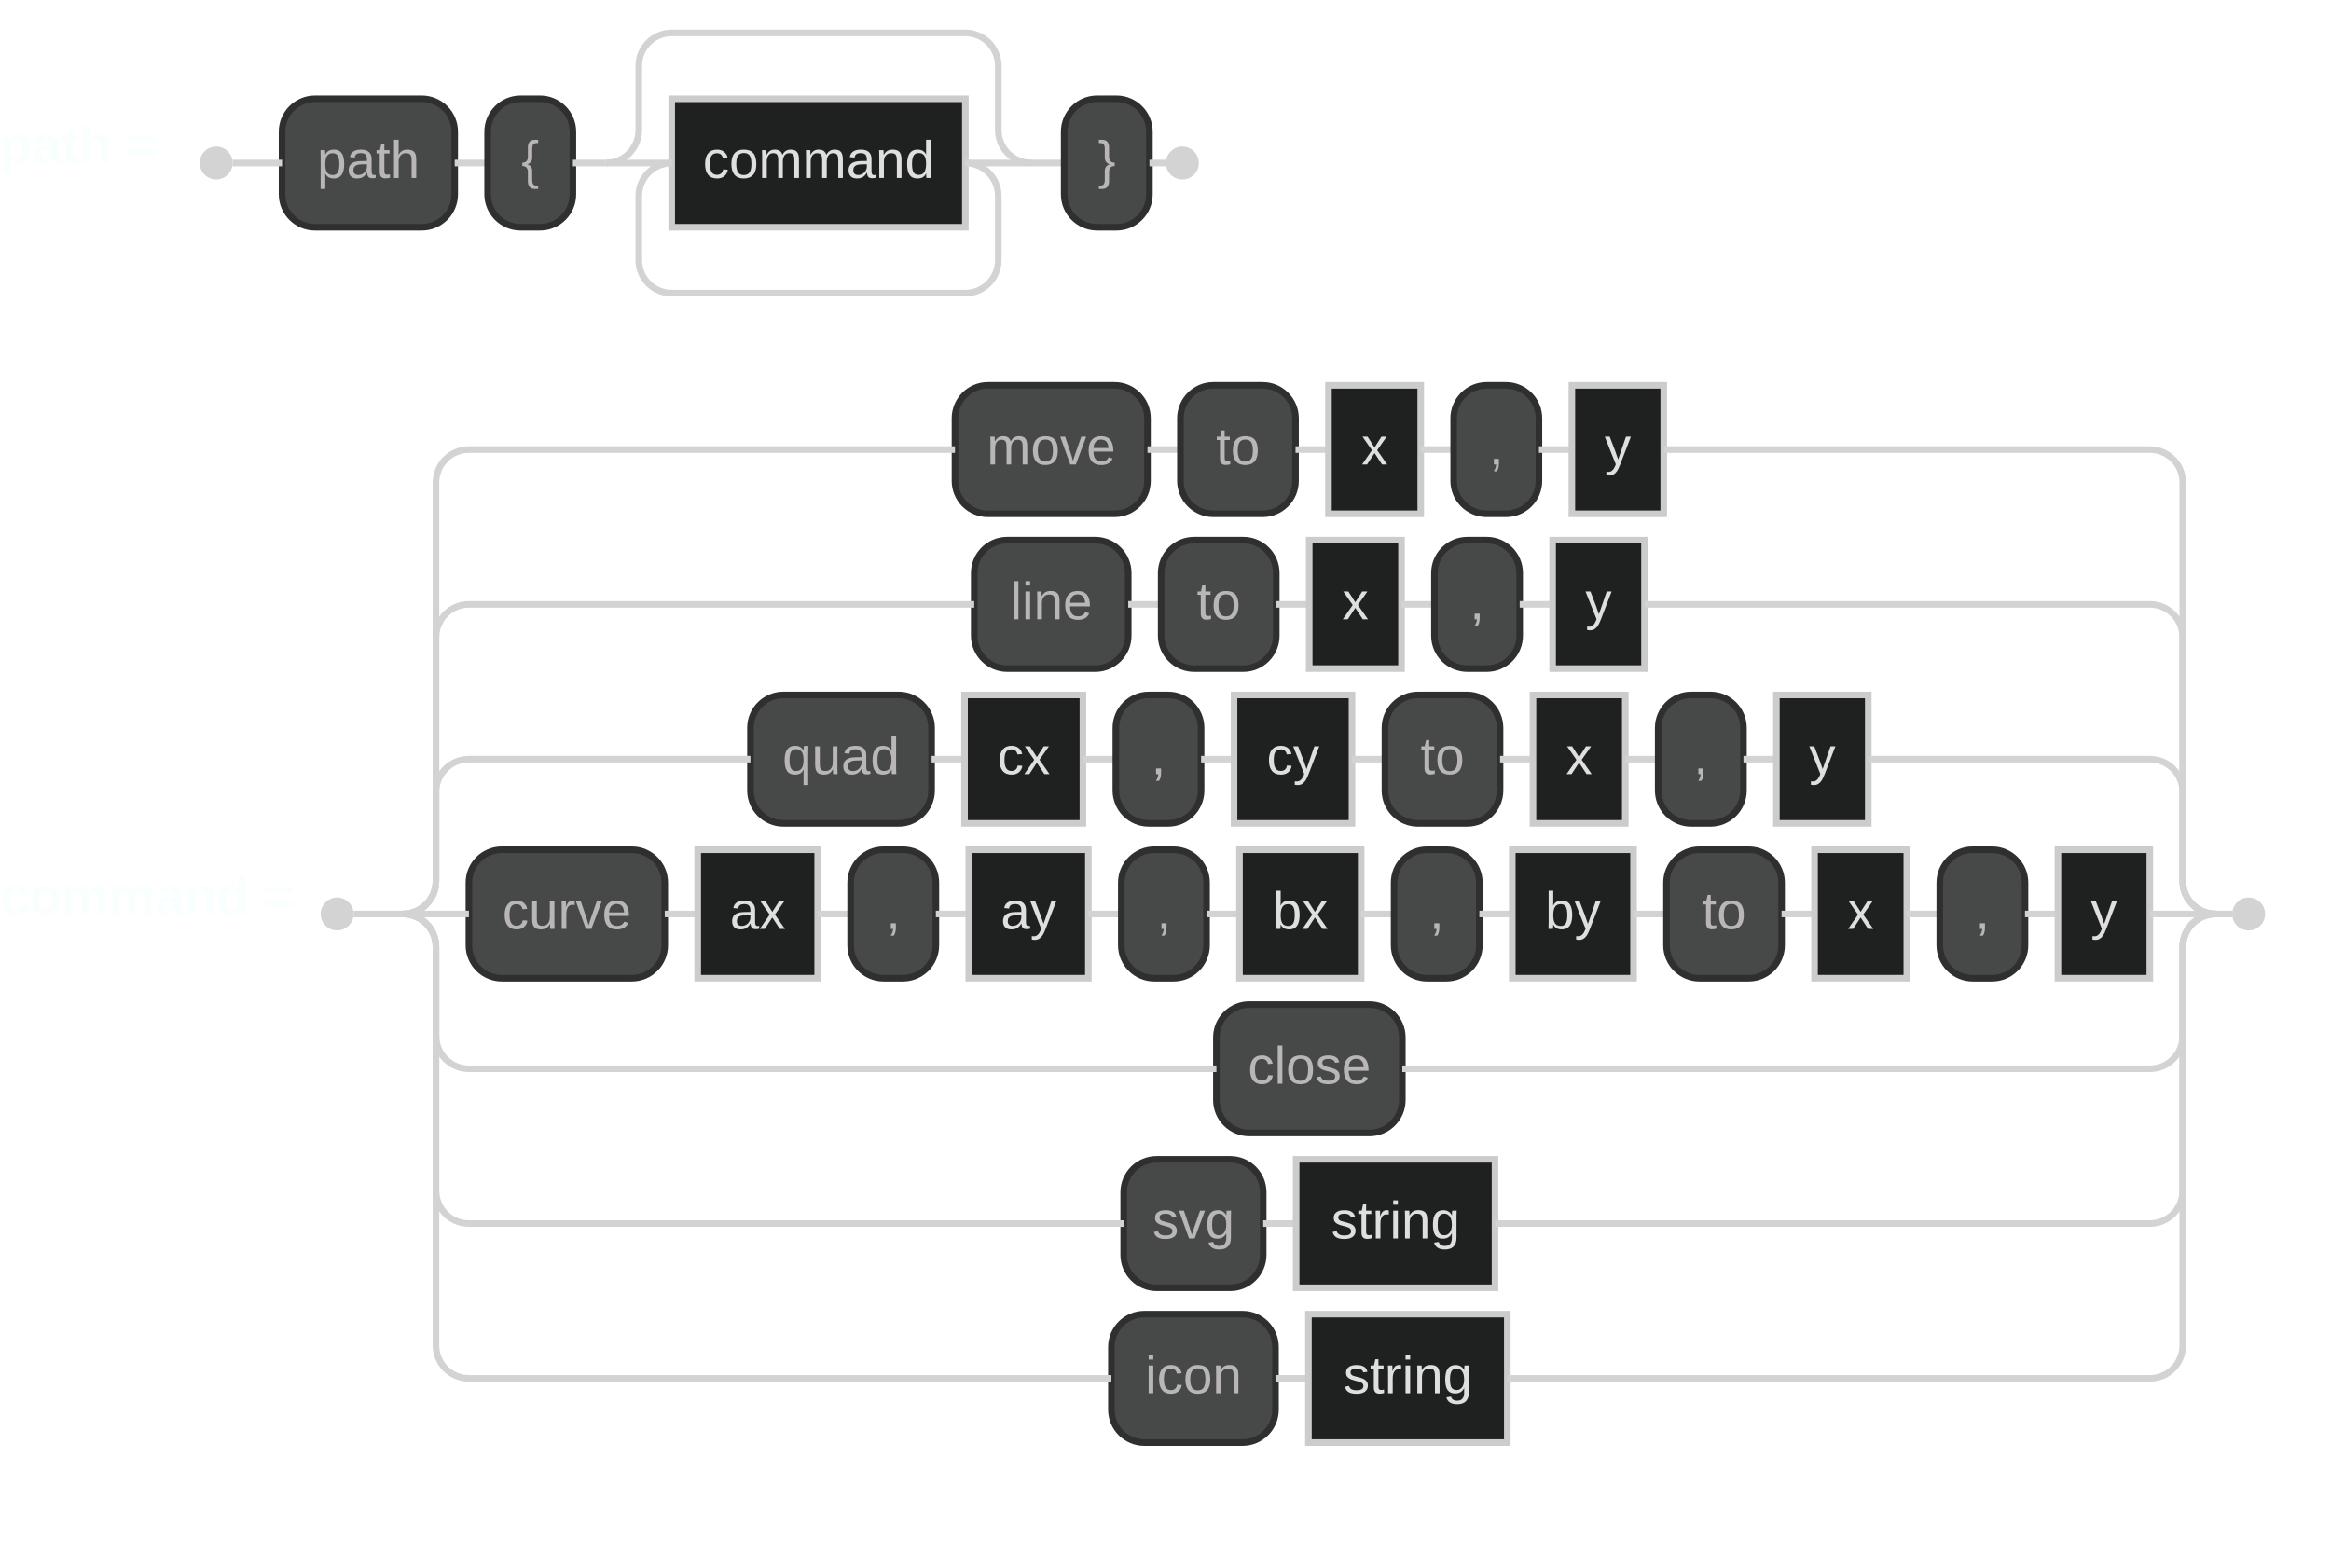
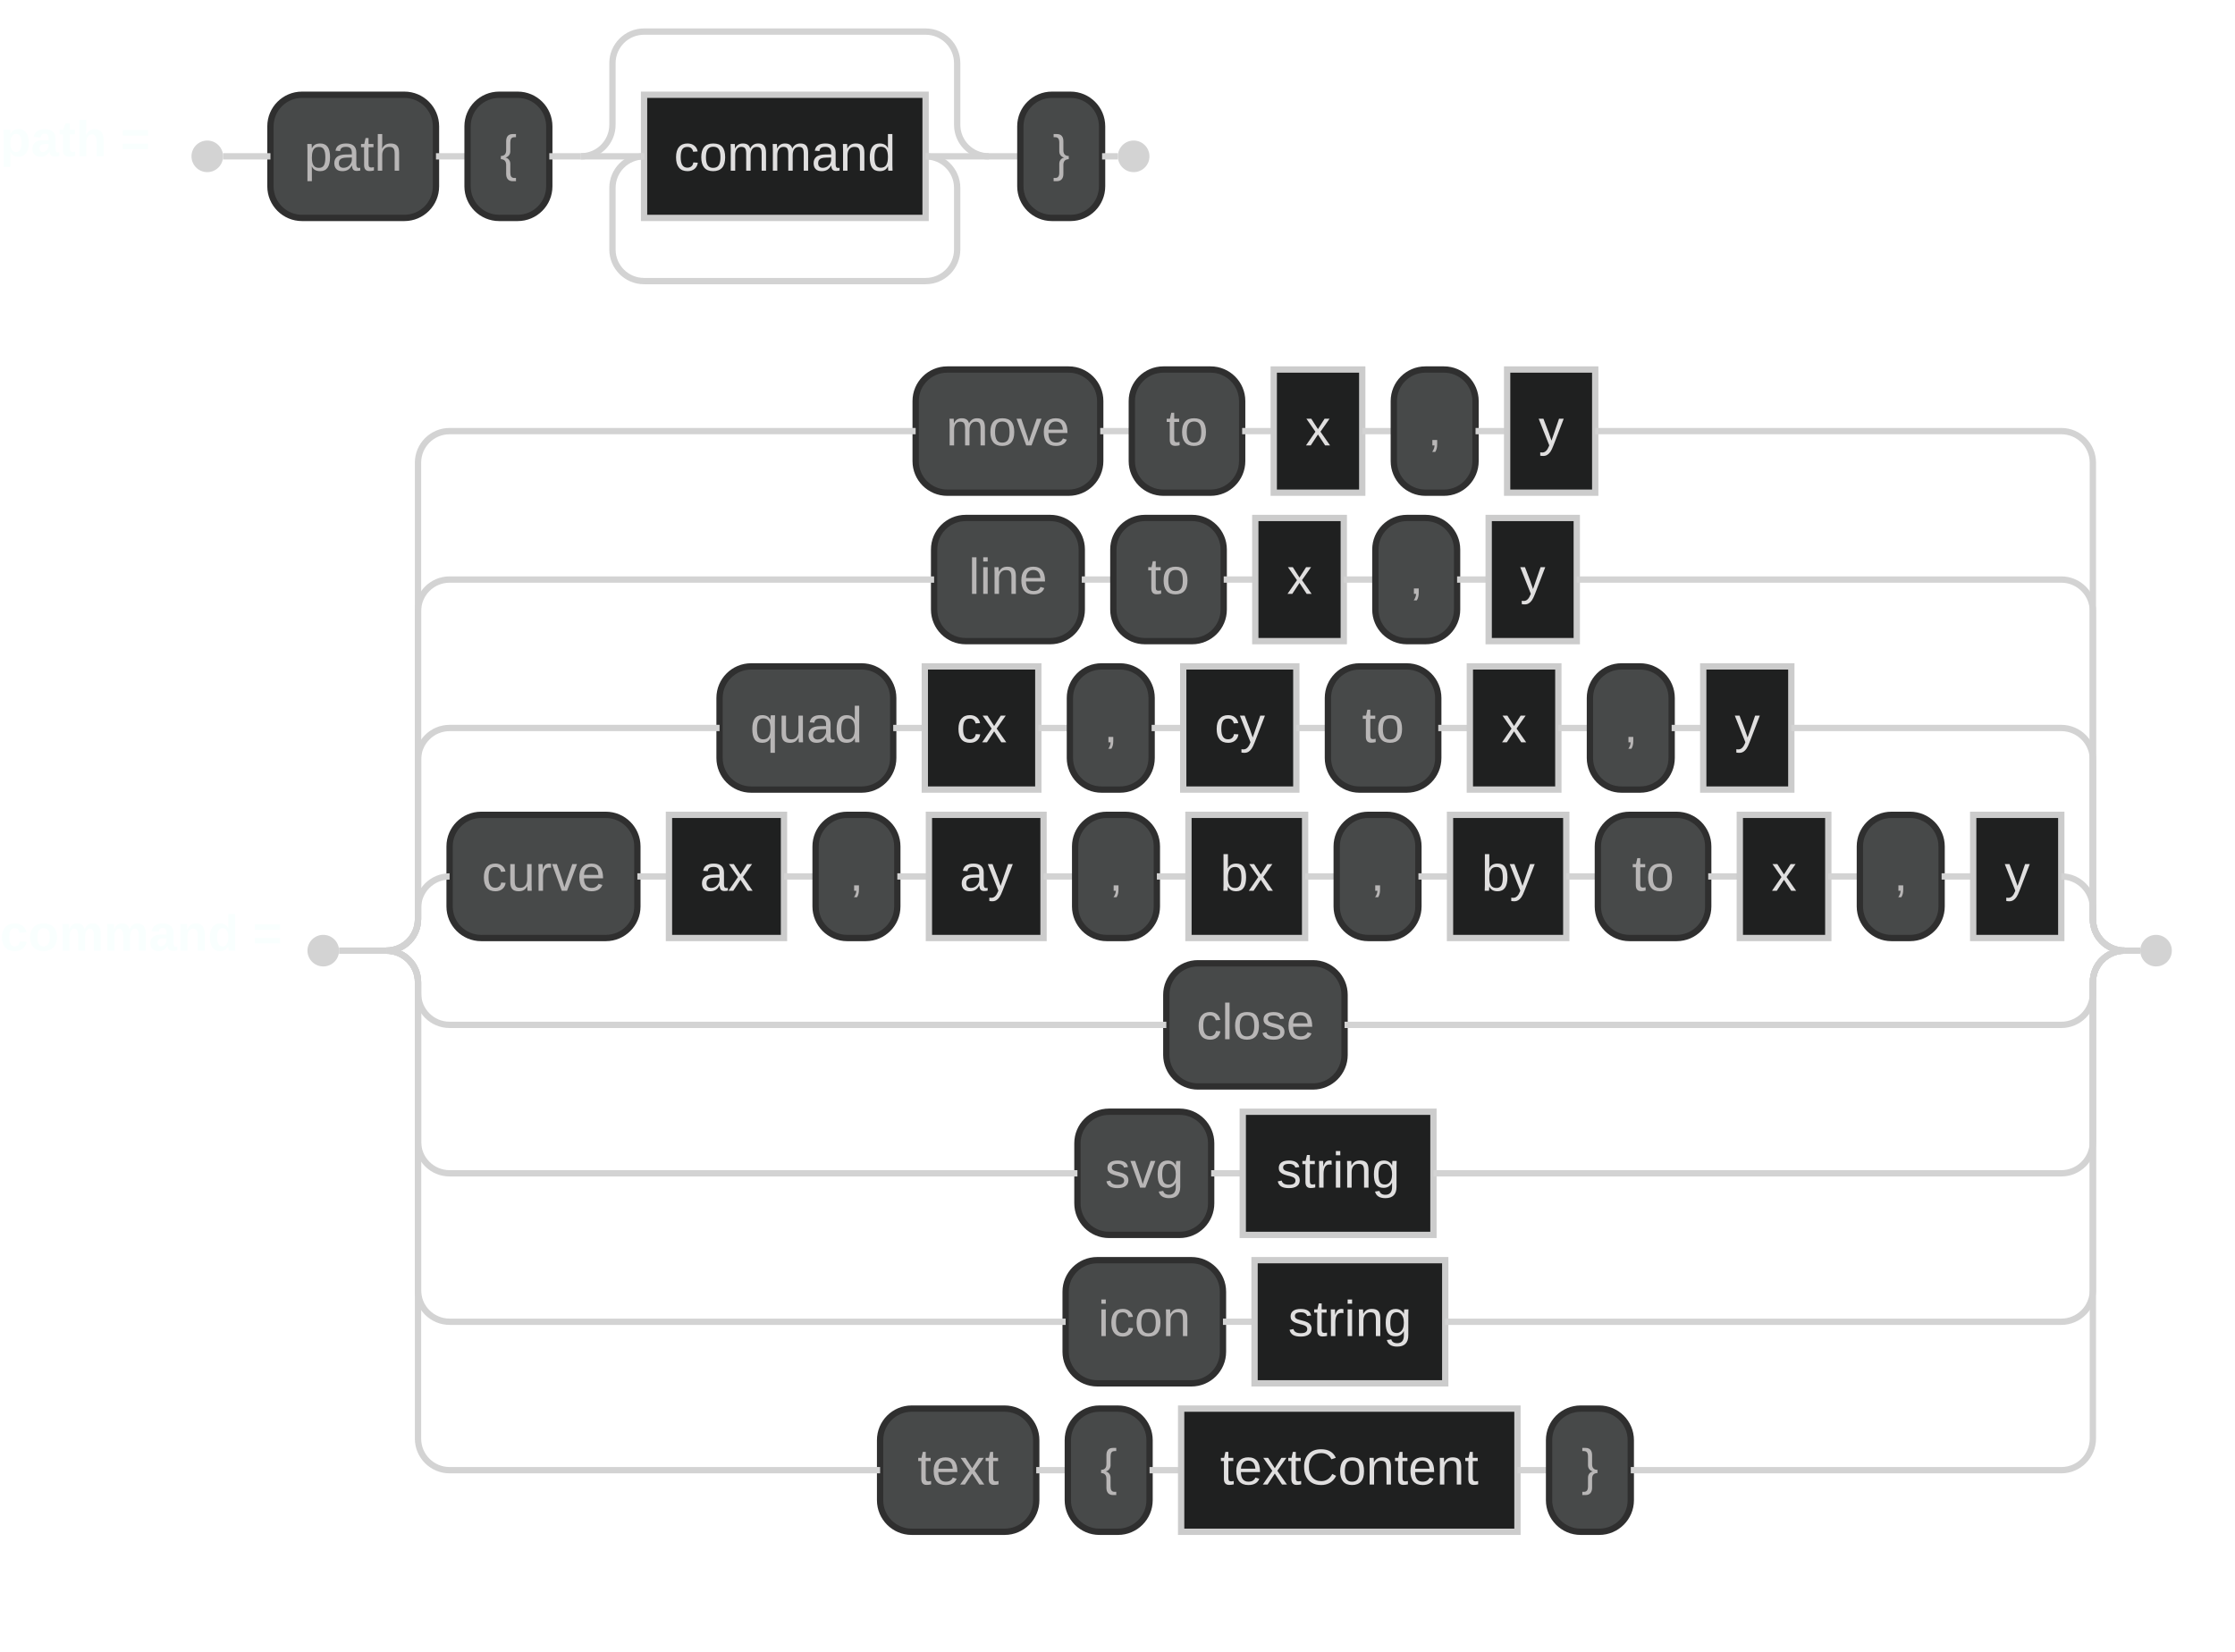
- <svg xmlns="http://www.w3.org/2000/svg" id="my-svg" width="100%" class="railroad-diagram" style="max-width: 707.609px; background-color: transparent;" viewBox="0 0 707.609 476" role="graphics-document document" aria-roledescription="railroadEbnf">
+ <svg xmlns="http://www.w3.org/2000/svg" id="my-svg" width="100%" class="railroad-diagram" style="max-width: 707.609px; background-color: transparent;" viewBox="0 0 707.609 523" role="graphics-document document" aria-roledescription="railroadEbnf">
  <style>#my-svg{font-family:"trebuchet ms",verdana,arial,sans-serif;font-size:16px;fill:#ccc;}@keyframes edge-animation-frame{from{stroke-dashoffset:0;}}@keyframes dash{to{stroke-dashoffset:0;}}#my-svg .edge-animation-slow{stroke-dasharray:9,5!important;stroke-dashoffset:900;animation:dash 50s linear infinite;stroke-linecap:round;}#my-svg .edge-animation-fast{stroke-dasharray:9,5!important;stroke-dashoffset:900;animation:dash 20s linear infinite;stroke-linecap:round;}#my-svg .error-icon{fill:#a44141;}#my-svg .error-text{fill:#ddd;stroke:#ddd;}#my-svg .edge-thickness-normal{stroke-width:1px;}#my-svg .edge-thickness-thick{stroke-width:3.5px;}#my-svg .edge-pattern-solid{stroke-dasharray:0;}#my-svg .edge-thickness-invisible{stroke-width:0;fill:none;}#my-svg .edge-pattern-dashed{stroke-dasharray:3;}#my-svg .edge-pattern-dotted{stroke-dasharray:2;}#my-svg .marker{fill:lightgrey;stroke:lightgrey;}#my-svg .marker.cross{stroke:lightgrey;}#my-svg svg{font-family:"trebuchet ms",verdana,arial,sans-serif;font-size:16px;}#my-svg p{margin:0;}#my-svg .railroad-diagram{font-family:"trebuchet ms",verdana,arial,sans-serif;font-size:16px;}#my-svg .railroad-terminal rect{fill:hsl(180, 1.587%, 28.353%);stroke:hsl(180, 0%, 18.353%);stroke-width:2px;}#my-svg .railroad-terminal text{fill:rgb(183.848, 181.552, 181.552);font-family:"trebuchet ms",verdana,arial,sans-serif;font-size:16px;text-anchor:middle;dominant-baseline:middle;}#my-svg .railroad-nonterminal rect{fill:#1f2020;stroke:#cccccc;stroke-width:2px;}#my-svg .railroad-nonterminal text{fill:#e0dfdf;font-family:"trebuchet ms",verdana,arial,sans-serif;font-size:16px;text-anchor:middle;dominant-baseline:middle;}#my-svg .railroad-line{stroke:lightgrey;stroke-width:2px;fill:none;}#my-svg .railroad-start circle,#my-svg .railroad-end circle{fill:lightgrey;}#my-svg .railroad-comment ellipse{fill:#181818;stroke:hsl(20, 0%, 2.353%);stroke-width:2px;}#my-svg .railroad-comment text{fill:rgb(223, 223.667, 224);font-style:italic;font-family:"trebuchet ms",verdana,arial,sans-serif;font-size:16px;text-anchor:middle;dominant-baseline:middle;}#my-svg .railroad-special rect{fill:hsl(20, 1.587%, 12.353%);stroke:hsl(20, 0%, 2.353%);stroke-width:2px;stroke-dasharray:5,3;}#my-svg .railroad-special text{fill:#e0dfdf;font-family:"trebuchet ms",verdana,arial,sans-serif;font-size:16px;text-anchor:middle;dominant-baseline:middle;}#my-svg .railroad-rule-name{font-weight:bold;fill:#F9FFFE;font-family:"trebuchet ms",verdana,arial,sans-serif;font-size:16px;}#my-svg .node .neo-node{stroke:#ccc;}#my-svg [data-look="neo"].node rect,#my-svg [data-look="neo"].cluster rect,#my-svg [data-look="neo"].node polygon{stroke:url(#my-svg-gradient);filter:drop-shadow( 1px 2px 2px rgba(185,185,185,1));}#my-svg [data-look="neo"].swimlane.cluster rect{filter:none;}#my-svg [data-look="neo"].node path{stroke:url(#my-svg-gradient);stroke-width:1px;}#my-svg [data-look="neo"].node .outer-path{filter:drop-shadow( 1px 2px 2px rgba(185,185,185,1));}#my-svg [data-look="neo"].node .neo-line path{stroke:#ccc;filter:none;}#my-svg [data-look="neo"].node circle{stroke:url(#my-svg-gradient);filter:drop-shadow( 1px 2px 2px rgba(185,185,185,1));}#my-svg [data-look="neo"].node circle .state-start{fill:#000000;}#my-svg [data-look="neo"].icon-shape .icon{fill:url(#my-svg-gradient);filter:drop-shadow( 1px 2px 2px rgba(185,185,185,1));}#my-svg [data-look="neo"].icon-shape .icon-neo path{stroke:url(#my-svg-gradient);filter:drop-shadow( 1px 2px 2px rgba(185,185,185,1));}#my-svg :root{--mermaid-font-family:"trebuchet ms",verdana,arial,sans-serif;}</style>
  <g />
  <g class="railroad-rule" transform="translate(0, 10)">
    <g transform="translate(85.625, 0)">
      <g class="railroad-sequence">
        <g class="railroad-terminal" transform="translate(0, 20)">
          <rect x="0" y="0" width="52.406" height="39" rx="10" ry="10" />
          <text x="26.203" y="19.5">path</text>
        </g>
        <path class="railroad-line" d="M 52.406 39.5 L 62.406 39.5" />
        <g class="railroad-terminal" transform="translate(62.40625, 20)">
          <rect x="0" y="0" width="25.875" height="39" rx="10" ry="10" />
          <text x="12.938" y="19.5">{</text>
        </g>
        <path class="railroad-line" d="M 88.281 39.5 L 98.281 39.5" />
        <g class="railroad-repetition" transform="translate(98.28125, 0)">
          <g class="railroad-nonterminal" transform="translate(20, 20)">
            <rect x="0" y="0" width="89.141" height="39" />
            <text x="44.57" y="19.5">command</text>
          </g>
          <path class="railroad-line" d="M 0 39.5 L 20 39.5" />
          <path class="railroad-line" d="M 109.141 39.5 L 129.141 39.5" />
          <path class="railroad-line" d="M 109.141 39.5 A 10 10 0 0 1 119.141 49.5 L 119.141 69 A 10 10 0 0 1 109.141 79 L 20 79 A 10 10 0 0 1 10 69 L 10 49.5 A 10 10 0 0 1 20 39.5" />
          <path class="railroad-line" d="M 0 39.5 A 10 10 0 0 0 10 29.5 L 10 10 A 10 10 0 0 1 20 0 L 109.141 0 A 10 10 0 0 1 119.141 10 L 119.141 29.5 A 10 10 0 0 0 129.141 39.5" />
        </g>
        <path class="railroad-line" d="M 227.422 39.5 L 237.422 39.5" />
        <g class="railroad-terminal" transform="translate(237.4219, 20)">
          <rect x="0" y="0" width="25.875" height="39" rx="10" ry="10" />
          <text x="12.938" y="19.5">}</text>
        </g>
      </g>
    </g>
    <g class="railroad-rule-name-group">
      <text class="railroad-rule-name" x="0" y="39.5">path =</text>
    </g>
    <g class="railroad-start">
      <circle cx="65.625" cy="39.5" r="5" />
    </g>
    <g class="railroad-end">
      <circle cx="358.922" cy="39.5" r="5" />
    </g>
    <path class="railroad-line" d="M 70.625 39.5 L 85.625 39.5" />
    <path class="railroad-line" d="M 348.922 39.5 L 353.922 39.5" />
  </g>
  <g class="railroad-rule" transform="translate(0, 117)">
    <g transform="translate(122.3438, 0)">
      <g class="railroad-choice">
        <g class="railroad-sequence" transform="translate(167.5547, 0)">
          <g class="railroad-terminal" transform="translate(0, 0)">
            <rect x="0" y="0" width="58.438" height="39" rx="10" ry="10" />
            <text x="29.219" y="19.5">move</text>
          </g>
          <path class="railroad-line" d="M 58.438 19.5 L 68.438 19.5" />
          <g class="railroad-terminal" transform="translate(68.4375, 0)">
            <rect x="0" y="0" width="34.938" height="39" rx="10" ry="10" />
            <text x="17.469" y="19.5">to</text>
          </g>
          <path class="railroad-line" d="M 103.375 19.5 L 113.375 19.5" />
          <g class="railroad-nonterminal" transform="translate(113.375, 0)">
            <rect x="0" y="0" width="28.016" height="39" />
            <text x="14.008" y="19.5">x</text>
          </g>
          <path class="railroad-line" d="M 141.391 19.5 L 151.391 19.5" />
          <g class="railroad-terminal" transform="translate(151.3906, 0)">
            <rect x="0" y="0" width="25.875" height="39" rx="10" ry="10" />
            <text x="12.938" y="19.5">,</text>
          </g>
          <path class="railroad-line" d="M 177.266 19.5 L 187.266 19.5" />
          <g class="railroad-nonterminal" transform="translate(187.2656, 0)">
            <rect x="0" y="0" width="27.891" height="39" />
            <text x="13.945" y="19.5">y</text>
          </g>
        </g>
-         <path class="railroad-line" d="M 0 160.5 A 10 10 0 0 0 10 150.5 L 10 29.5 A 10 10 0 0 1 20 19.5 L 167.555 19.5" />
-         <path class="railroad-line" d="M 382.711 19.5 L 530.266 19.5 A 10 10 0 0 1 540.266 29.5 L 540.266 150.5 A 10 10 0 0 0 550.266 160.5" />
+         <path class="railroad-line" d="M 0 184 A 10 10 0 0 0 10 174 L 10 29.5 A 10 10 0 0 1 20 19.5 L 167.555 19.5" />
+         <path class="railroad-line" d="M 382.711 19.5 L 530.266 19.5 A 10 10 0 0 1 540.266 29.5 L 540.266 174 A 10 10 0 0 0 550.266 184" />
        <g class="railroad-sequence" transform="translate(173.3984, 47)">
          <g class="railroad-terminal" transform="translate(0, 0)">
            <rect x="0" y="0" width="46.75" height="39" rx="10" ry="10" />
            <text x="23.375" y="19.5">line</text>
          </g>
          <path class="railroad-line" d="M 46.75 19.5 L 56.75 19.5" />
          <g class="railroad-terminal" transform="translate(56.75, 0)">
            <rect x="0" y="0" width="34.938" height="39" rx="10" ry="10" />
            <text x="17.469" y="19.5">to</text>
          </g>
          <path class="railroad-line" d="M 91.688 19.5 L 101.688 19.5" />
          <g class="railroad-nonterminal" transform="translate(101.6875, 0)">
            <rect x="0" y="0" width="28.016" height="39" />
            <text x="14.008" y="19.5">x</text>
          </g>
          <path class="railroad-line" d="M 129.703 19.5 L 139.703 19.5" />
          <g class="railroad-terminal" transform="translate(139.7031, 0)">
            <rect x="0" y="0" width="25.875" height="39" rx="10" ry="10" />
            <text x="12.938" y="19.5">,</text>
          </g>
          <path class="railroad-line" d="M 165.578 19.5 L 175.578 19.5" />
          <g class="railroad-nonterminal" transform="translate(175.5781, 0)">
            <rect x="0" y="0" width="27.891" height="39" />
            <text x="13.945" y="19.5">y</text>
          </g>
        </g>
-         <path class="railroad-line" d="M 0 160.5 A 10 10 0 0 0 10 150.5 L 10 76.5 A 10 10 0 0 1 20 66.5 L 173.398 66.5" />
-         <path class="railroad-line" d="M 376.867 66.5 L 530.266 66.5 A 10 10 0 0 1 540.266 76.5 L 540.266 150.5 A 10 10 0 0 0 550.266 160.5" />
+         <path class="railroad-line" d="M 0 184 A 10 10 0 0 0 10 174 L 10 76.5 A 10 10 0 0 1 20 66.5 L 173.398 66.5" />
+         <path class="railroad-line" d="M 376.867 66.5 L 530.266 66.5 A 10 10 0 0 1 540.266 76.5 L 540.266 174 A 10 10 0 0 0 550.266 184" />
        <g class="railroad-sequence" transform="translate(105.4688, 94)">
          <g class="railroad-terminal" transform="translate(0, 0)">
            <rect x="0" y="0" width="54.984" height="39" rx="10" ry="10" />
            <text x="27.492" y="19.5">quad</text>
          </g>
          <path class="railroad-line" d="M 54.984 19.5 L 64.984 19.5" />
          <g class="railroad-nonterminal" transform="translate(64.98438, 0)">
            <rect x="0" y="0" width="35.938" height="39" />
            <text x="17.969" y="19.5">cx</text>
          </g>
          <path class="railroad-line" d="M 100.922 19.5 L 110.922 19.5" />
          <g class="railroad-terminal" transform="translate(110.9219, 0)">
            <rect x="0" y="0" width="25.875" height="39" rx="10" ry="10" />
            <text x="12.938" y="19.5">,</text>
          </g>
          <path class="railroad-line" d="M 136.797 19.5 L 146.797 19.5" />
          <g class="railroad-nonterminal" transform="translate(146.7969, 0)">
            <rect x="0" y="0" width="35.812" height="39" />
            <text x="17.906" y="19.5">cy</text>
          </g>
          <path class="railroad-line" d="M 182.609 19.5 L 192.609 19.5" />
          <g class="railroad-terminal" transform="translate(192.6094, 0)">
            <rect x="0" y="0" width="34.938" height="39" rx="10" ry="10" />
            <text x="17.469" y="19.5">to</text>
          </g>
          <path class="railroad-line" d="M 227.547 19.5 L 237.547 19.5" />
          <g class="railroad-nonterminal" transform="translate(237.5469, 0)">
            <rect x="0" y="0" width="28.016" height="39" />
            <text x="14.008" y="19.5">x</text>
          </g>
          <path class="railroad-line" d="M 265.562 19.5 L 275.562 19.5" />
          <g class="railroad-terminal" transform="translate(275.5625, 0)">
            <rect x="0" y="0" width="25.875" height="39" rx="10" ry="10" />
            <text x="12.938" y="19.5">,</text>
          </g>
          <path class="railroad-line" d="M 301.438 19.5 L 311.438 19.5" />
          <g class="railroad-nonterminal" transform="translate(311.4375, 0)">
            <rect x="0" y="0" width="27.891" height="39" />
            <text x="13.945" y="19.5">y</text>
          </g>
        </g>
-         <path class="railroad-line" d="M 0 160.5 A 10 10 0 0 0 10 150.5 L 10 123.5 A 10 10 0 0 1 20 113.5 L 105.469 113.5" />
-         <path class="railroad-line" d="M 444.797 113.5 L 530.266 113.5 A 10 10 0 0 1 540.266 123.5 L 540.266 150.5 A 10 10 0 0 0 550.266 160.5" />
+         <path class="railroad-line" d="M 0 184 A 10 10 0 0 0 10 174 L 10 123.5 A 10 10 0 0 1 20 113.5 L 105.469 113.5" />
+         <path class="railroad-line" d="M 444.797 113.5 L 530.266 113.5 A 10 10 0 0 1 540.266 123.5 L 540.266 174 A 10 10 0 0 0 550.266 184" />
        <g class="railroad-sequence" transform="translate(20, 141)">
          <g class="railroad-terminal" transform="translate(0, 0)">
            <rect x="0" y="0" width="59.453" height="39" rx="10" ry="10" />
            <text x="29.727" y="19.5">curve</text>
          </g>
          <path class="railroad-line" d="M 59.453 19.5 L 69.453 19.5" />
          <g class="railroad-nonterminal" transform="translate(69.45312, 0)">
            <rect x="0" y="0" width="36.422" height="39" />
            <text x="18.211" y="19.5">ax</text>
          </g>
          <path class="railroad-line" d="M 105.875 19.5 L 115.875 19.5" />
          <g class="railroad-terminal" transform="translate(115.875, 0)">
            <rect x="0" y="0" width="25.875" height="39" rx="10" ry="10" />
            <text x="12.938" y="19.5">,</text>
          </g>
          <path class="railroad-line" d="M 141.75 19.5 L 151.75 19.5" />
          <g class="railroad-nonterminal" transform="translate(151.75, 0)">
            <rect x="0" y="0" width="36.297" height="39" />
            <text x="18.148" y="19.5">ay</text>
          </g>
          <path class="railroad-line" d="M 188.047 19.5 L 198.047 19.5" />
          <g class="railroad-terminal" transform="translate(198.0469, 0)">
            <rect x="0" y="0" width="25.875" height="39" rx="10" ry="10" />
            <text x="12.938" y="19.5">,</text>
          </g>
          <path class="railroad-line" d="M 223.922 19.5 L 233.922 19.5" />
          <g class="railroad-nonterminal" transform="translate(233.9219, 0)">
            <rect x="0" y="0" width="36.938" height="39" />
            <text x="18.469" y="19.5">bx</text>
          </g>
          <path class="railroad-line" d="M 270.859 19.5 L 280.859 19.5" />
          <g class="railroad-terminal" transform="translate(280.8594, 0)">
            <rect x="0" y="0" width="25.875" height="39" rx="10" ry="10" />
            <text x="12.938" y="19.5">,</text>
          </g>
          <path class="railroad-line" d="M 306.734 19.5 L 316.734 19.5" />
          <g class="railroad-nonterminal" transform="translate(316.7344, 0)">
            <rect x="0" y="0" width="36.812" height="39" />
            <text x="18.406" y="19.5">by</text>
          </g>
          <path class="railroad-line" d="M 353.547 19.5 L 363.547 19.5" />
          <g class="railroad-terminal" transform="translate(363.5469, 0)">
            <rect x="0" y="0" width="34.938" height="39" rx="10" ry="10" />
            <text x="17.469" y="19.5">to</text>
          </g>
          <path class="railroad-line" d="M 398.484 19.5 L 408.484 19.5" />
          <g class="railroad-nonterminal" transform="translate(408.4844, 0)">
            <rect x="0" y="0" width="28.016" height="39" />
            <text x="14.008" y="19.5">x</text>
          </g>
          <path class="railroad-line" d="M 436.5 19.5 L 446.5 19.5" />
          <g class="railroad-terminal" transform="translate(446.5, 0)">
            <rect x="0" y="0" width="25.875" height="39" rx="10" ry="10" />
            <text x="12.938" y="19.5">,</text>
          </g>
          <path class="railroad-line" d="M 472.375 19.5 L 482.375 19.5" />
          <g class="railroad-nonterminal" transform="translate(482.375, 0)">
            <rect x="0" y="0" width="27.891" height="39" />
            <text x="13.945" y="19.5">y</text>
          </g>
        </g>
-         <path class="railroad-line" d="M 0 160.5 L 20 160.5" />
-         <path class="railroad-line" d="M 530.266 160.5 L 550.266 160.5" />
+         <path class="railroad-line" d="M 0 184 A 10 10 0 0 0 10 174 L 10 170.5 A 10 10 0 0 1 20 160.5 L 20 160.5" />
+         <path class="railroad-line" d="M 530.266 160.5 L 530.266 160.5 A 10 10 0 0 1 540.266 170.5 L 540.266 174 A 10 10 0 0 0 550.266 184" />
        <g class="railroad-terminal" transform="translate(246.9141, 188)">
          <rect x="0" y="0" width="56.438" height="39" rx="10" ry="10" />
          <text x="28.219" y="19.5">close</text>
        </g>
-         <path class="railroad-line" d="M 0 160.5 A 10 10 0 0 1 10 170.5 L 10 197.5 A 10 10 0 0 0 20 207.5 L 246.914 207.5" />
-         <path class="railroad-line" d="M 303.352 207.5 L 530.266 207.5 A 10 10 0 0 0 540.266 197.5 L 540.266 170.5 A 10 10 0 0 1 550.266 160.5" />
+         <path class="railroad-line" d="M 0 184 A 10 10 0 0 1 10 194 L 10 197.5 A 10 10 0 0 0 20 207.5 L 246.914 207.5" />
+         <path class="railroad-line" d="M 303.352 207.5 L 530.266 207.5 A 10 10 0 0 0 540.266 197.5 L 540.266 194 A 10 10 0 0 1 550.266 184" />
        <g class="railroad-sequence" transform="translate(218.7734, 235)">
          <g class="railroad-terminal" transform="translate(0, 0)">
            <rect x="0" y="0" width="42.344" height="39" rx="10" ry="10" />
            <text x="21.172" y="19.5">svg</text>
          </g>
          <path class="railroad-line" d="M 42.344 19.5 L 52.344 19.5" />
          <g class="railroad-nonterminal" transform="translate(52.34375, 0)">
            <rect x="0" y="0" width="60.375" height="39" />
            <text x="30.188" y="19.5">string</text>
          </g>
        </g>
-         <path class="railroad-line" d="M 0 160.5 A 10 10 0 0 1 10 170.5 L 10 244.5 A 10 10 0 0 0 20 254.5 L 218.773 254.5" />
-         <path class="railroad-line" d="M 331.492 254.5 L 530.266 254.5 A 10 10 0 0 0 540.266 244.5 L 540.266 170.5 A 10 10 0 0 1 550.266 160.5" />
+         <path class="railroad-line" d="M 0 184 A 10 10 0 0 1 10 194 L 10 244.5 A 10 10 0 0 0 20 254.5 L 218.773 254.5" />
+         <path class="railroad-line" d="M 331.492 254.5 L 530.266 254.5 A 10 10 0 0 0 540.266 244.5 L 540.266 194 A 10 10 0 0 1 550.266 184" />
        <g class="railroad-sequence" transform="translate(215.0391, 282)">
          <g class="railroad-terminal" transform="translate(0, 0)">
            <rect x="0" y="0" width="49.812" height="39" rx="10" ry="10" />
            <text x="24.906" y="19.5">icon</text>
          </g>
          <path class="railroad-line" d="M 49.812 19.5 L 59.812 19.5" />
          <g class="railroad-nonterminal" transform="translate(59.8125, 0)">
            <rect x="0" y="0" width="60.375" height="39" />
            <text x="30.188" y="19.5">string</text>
          </g>
        </g>
-         <path class="railroad-line" d="M 0 160.5 A 10 10 0 0 1 10 170.5 L 10 291.5 A 10 10 0 0 0 20 301.5 L 215.039 301.5" />
-         <path class="railroad-line" d="M 335.227 301.5 L 530.266 301.5 A 10 10 0 0 0 540.266 291.5 L 540.266 170.5 A 10 10 0 0 1 550.266 160.5" />
+         <path class="railroad-line" d="M 0 184 A 10 10 0 0 1 10 194 L 10 291.5 A 10 10 0 0 0 20 301.5 L 215.039 301.5" />
+         <path class="railroad-line" d="M 335.227 301.5 L 530.266 301.5 A 10 10 0 0 0 540.266 291.5 L 540.266 194 A 10 10 0 0 1 550.266 184" />
+         <g class="railroad-sequence" transform="translate(156.2969, 329)">
+           <g class="railroad-terminal" transform="translate(0, 0)">
+             <rect x="0" y="0" width="49.438" height="39" rx="10" ry="10" />
+             <text x="24.719" y="19.5">text</text>
+           </g>
+           <path class="railroad-line" d="M 49.438 19.5 L 59.438 19.5" />
+           <g class="railroad-terminal" transform="translate(59.4375, 0)">
+             <rect x="0" y="0" width="25.875" height="39" rx="10" ry="10" />
+             <text x="12.938" y="19.5">{</text>
+           </g>
+           <path class="railroad-line" d="M 85.312 19.5 L 95.312 19.5" />
+           <g class="railroad-nonterminal" transform="translate(95.3125, 0)">
+             <rect x="0" y="0" width="106.484" height="39" />
+             <text x="53.242" y="19.5">textContent</text>
+           </g>
+           <path class="railroad-line" d="M 201.797 19.5 L 211.797 19.5" />
+           <g class="railroad-terminal" transform="translate(211.7969, 0)">
+             <rect x="0" y="0" width="25.875" height="39" rx="10" ry="10" />
+             <text x="12.938" y="19.5">}</text>
+           </g>
+         </g>
+         <path class="railroad-line" d="M 0 184 A 10 10 0 0 1 10 194 L 10 338.5 A 10 10 0 0 0 20 348.5 L 156.297 348.5" />
+         <path class="railroad-line" d="M 393.969 348.5 L 530.266 348.5 A 10 10 0 0 0 540.266 338.5 L 540.266 194 A 10 10 0 0 1 550.266 184" />
      </g>
    </g>
    <g class="railroad-rule-name-group">
-       <text class="railroad-rule-name" x="0" y="160.5">command =</text>
+       <text class="railroad-rule-name" x="0" y="184">command =</text>
    </g>
    <g class="railroad-start">
-       <circle cx="102.344" cy="160.5" r="5" />
+       <circle cx="102.344" cy="184" r="5" />
    </g>
    <g class="railroad-end">
-       <circle cx="682.609" cy="160.5" r="5" />
-     </g>
-     <path class="railroad-line" d="M 107.344 160.5 L 122.344 160.5" />
-     <path class="railroad-line" d="M 672.609 160.5 L 677.609 160.5" />
+       <circle cx="682.609" cy="184" r="5" />
+     </g>
+     <path class="railroad-line" d="M 107.344 184 L 122.344 184" />
+     <path class="railroad-line" d="M 672.609 184 L 677.609 184" />
  </g>
</svg>
